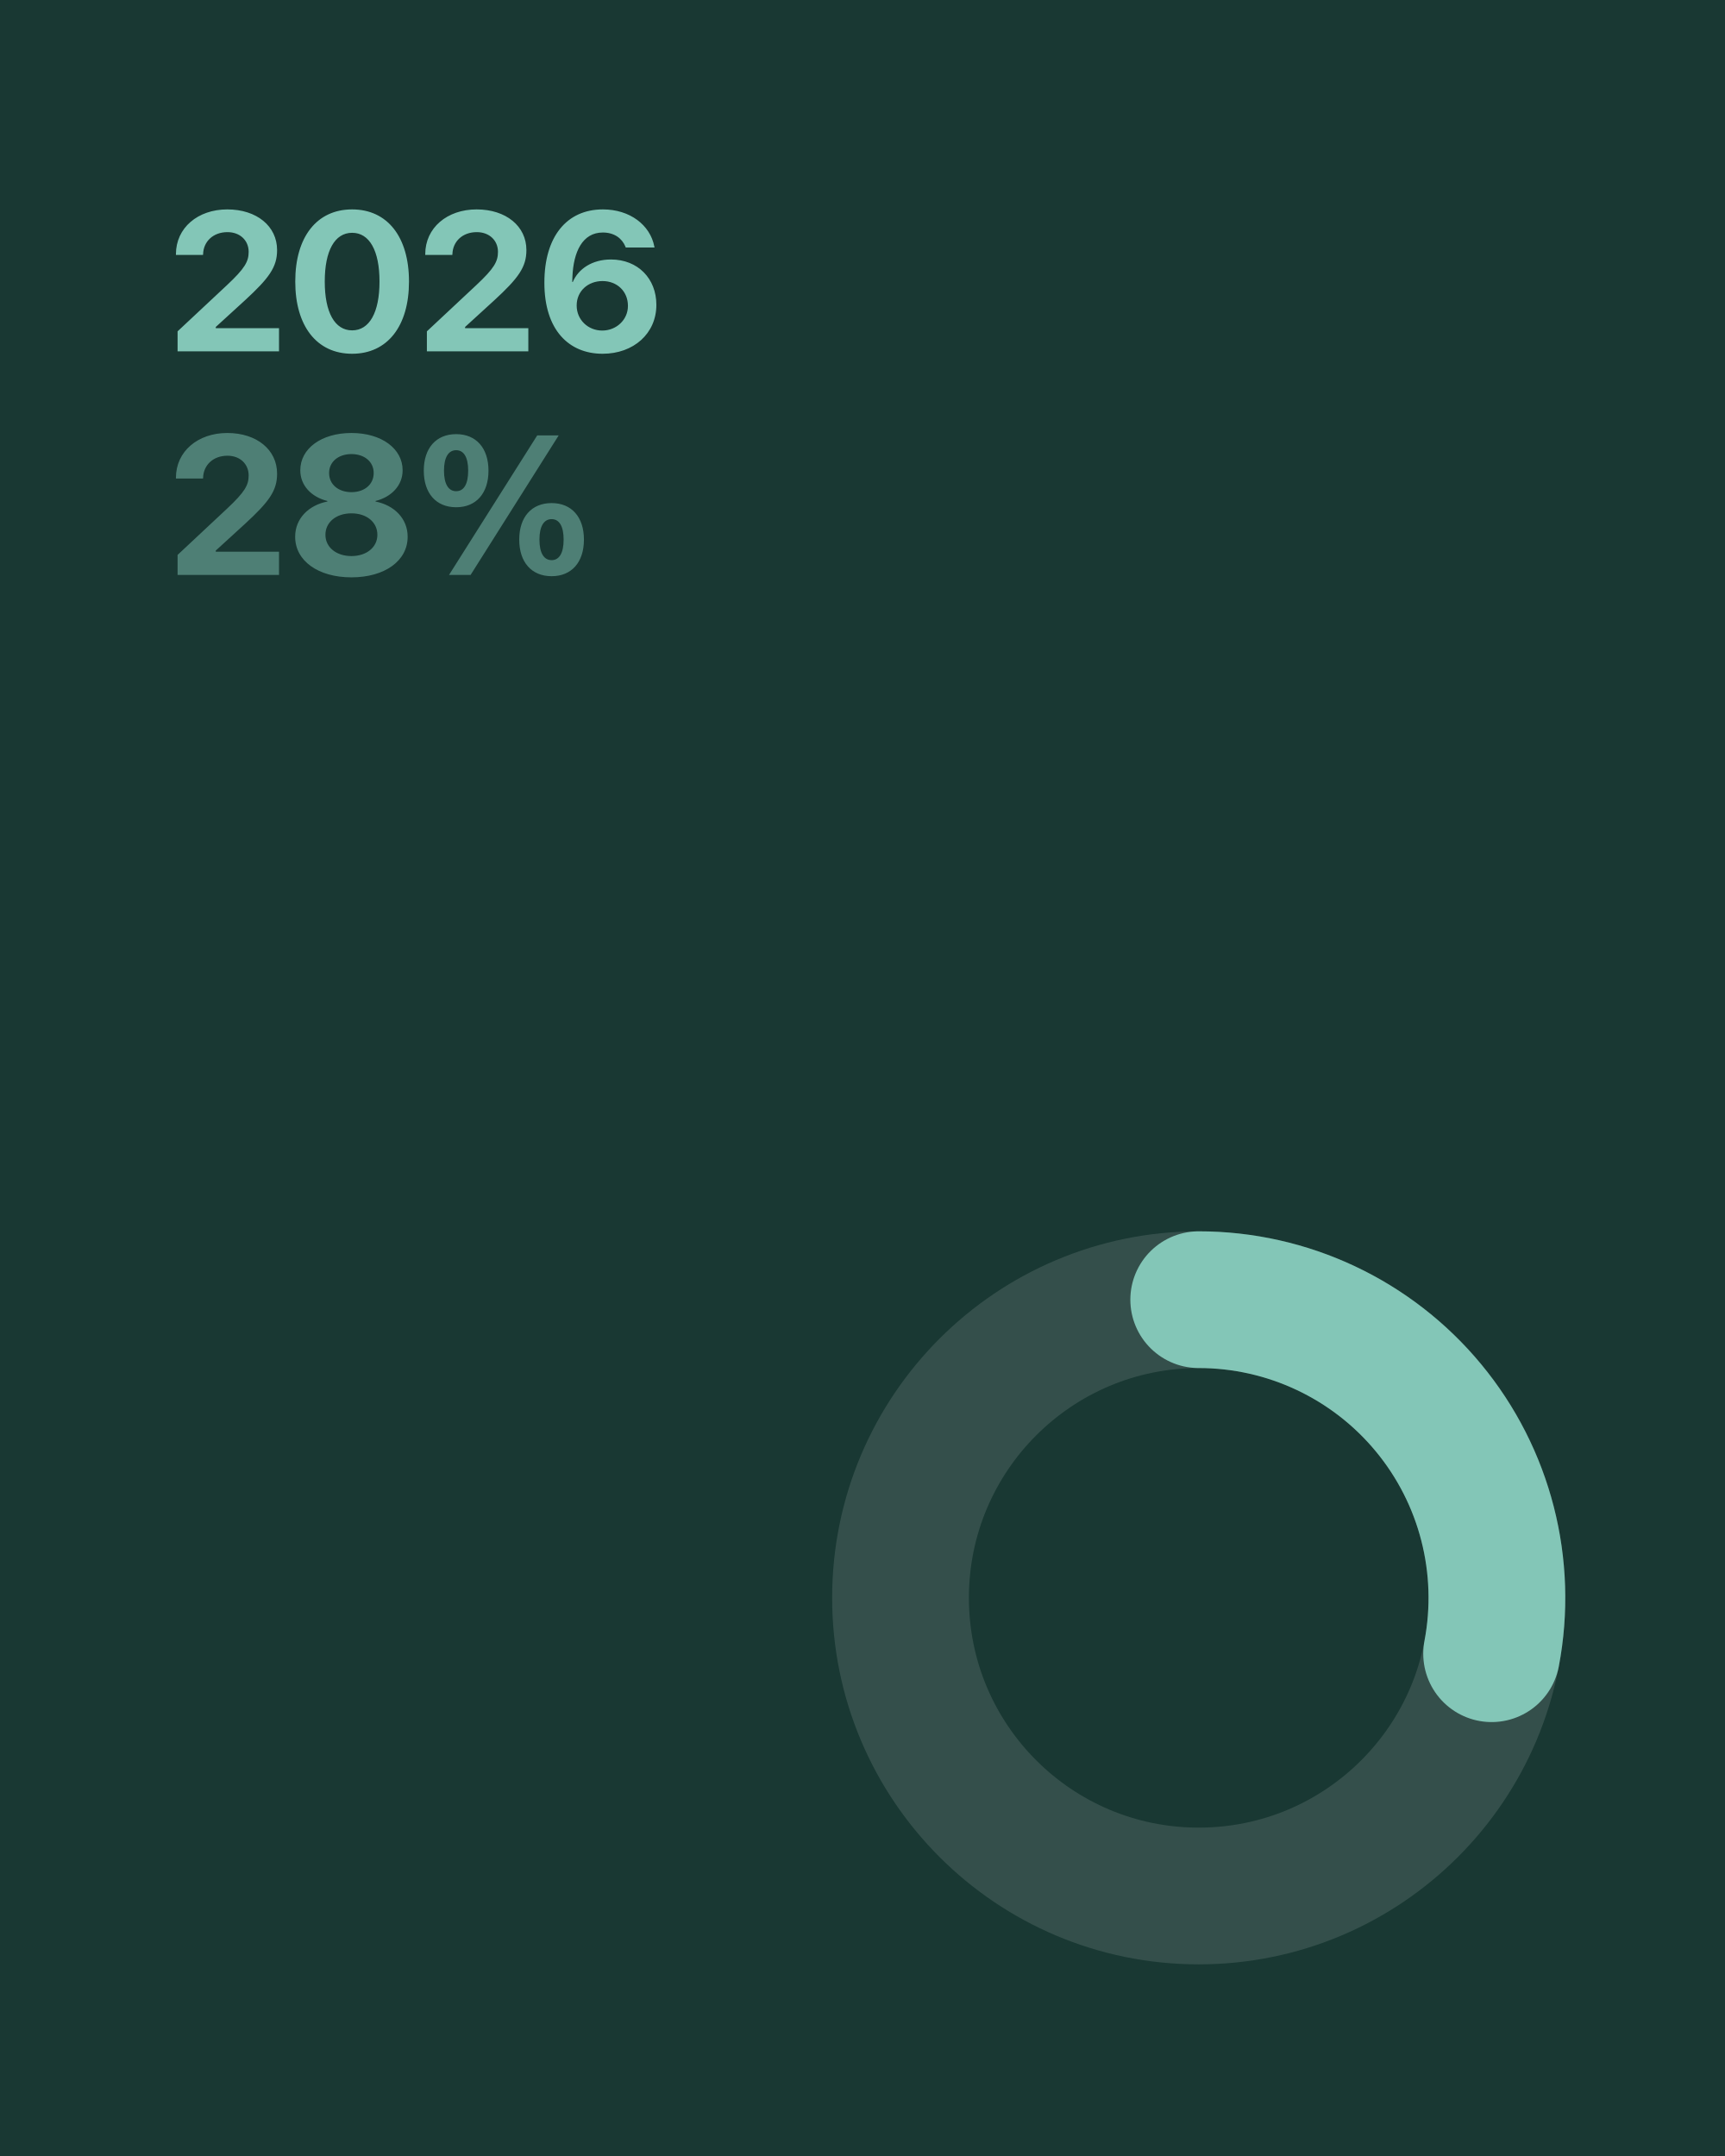
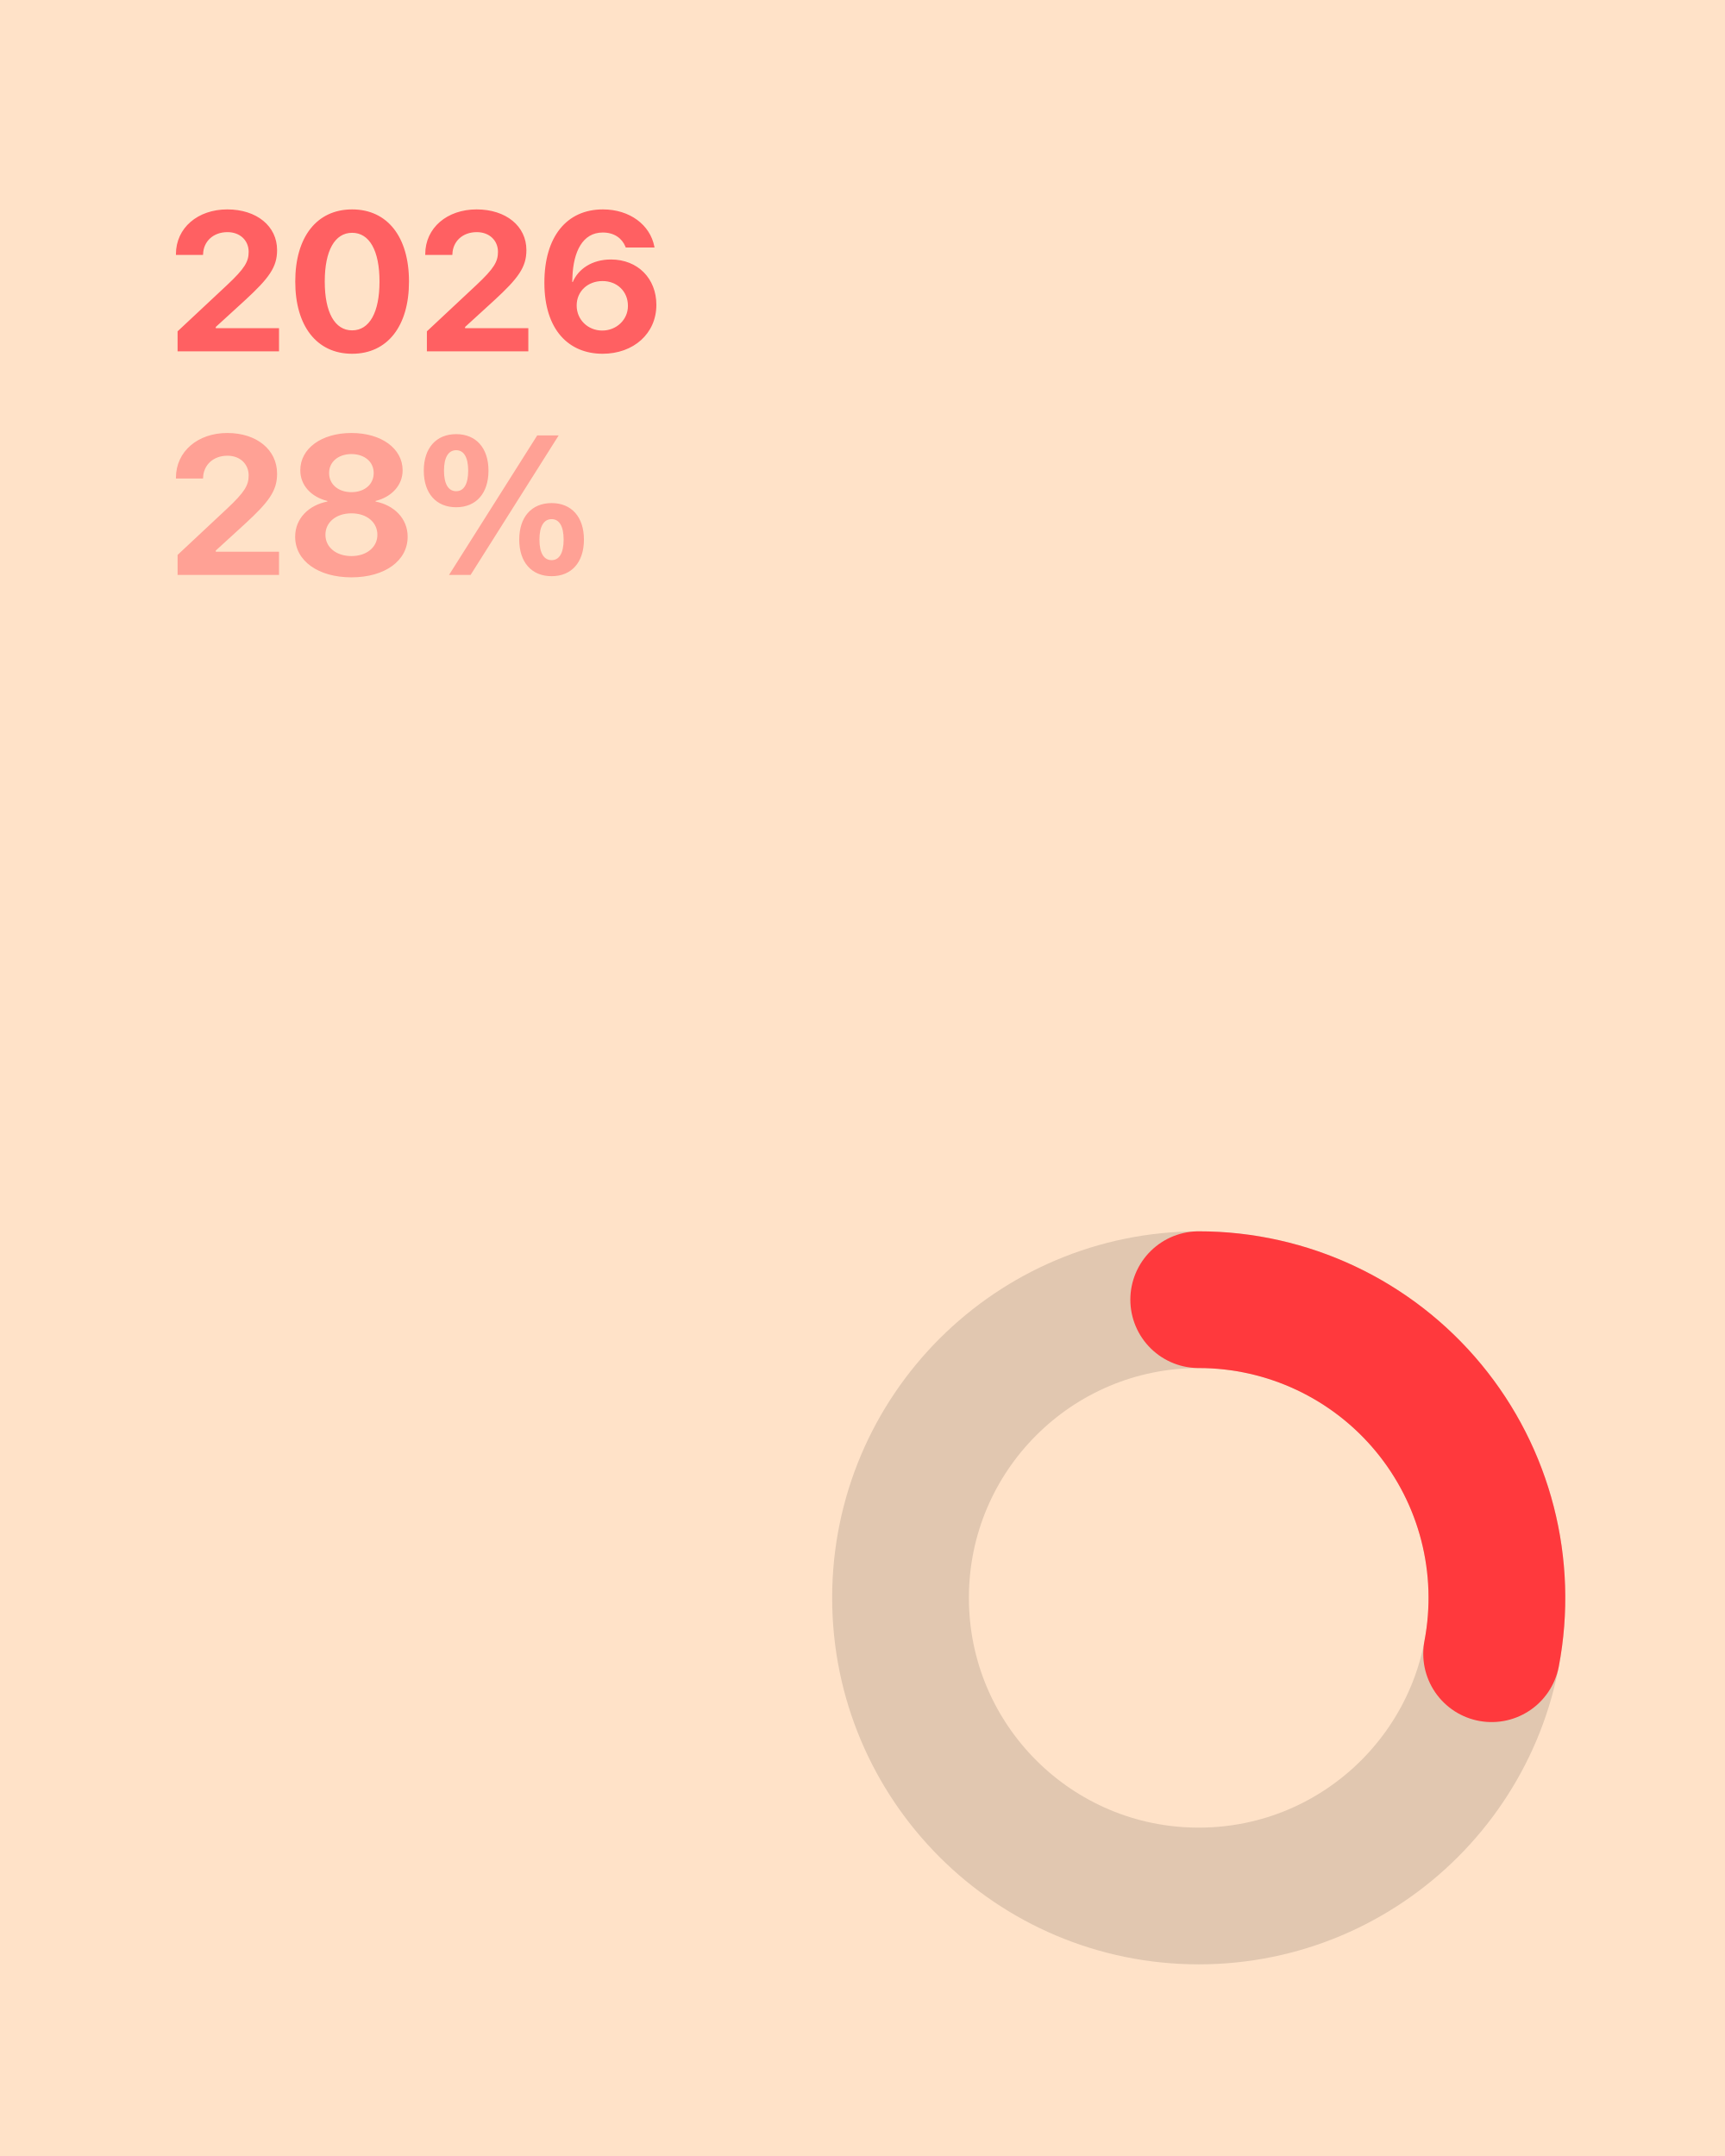
<svg xmlns="http://www.w3.org/2000/svg" viewBox="0 0 1080 1350" width="1080" height="1350">
-   <rect width="1080" height="1350" fill="#193833" />
-   <circle opacity="0.12" cx="750.5" cy="1000.5" r="186.692" fill="none" stroke="#FFFFFF" stroke-width="85.617" />
-   <path d="M750.5 813.808 A186.692 186.692 0 0 1 933.885 1035.483" fill="none" stroke="#83C6B7" stroke-width="85.617" stroke-linecap="round" stroke-linejoin="round" />
-   <path d="M111.18 220L174.69 220L174.69 205.47L135.09 205.47L135.09 204.74L153.38 188.03C168.45 174.17 173.48 167.26 173.48 156.67L173.48 156.55C173.48 141.65 160.76 131.12 142.30 131.12C123.83 131.12 110.15 142.68 110.15 159.15L110.15 159.63L127.10 159.63L127.16 159.09C127.40 151.22 133.46 145.35 142.42 145.35C150.17 145.35 155.62 150.43 155.68 157.58L155.68 157.70C155.68 163.75 153.32 168.05 142.05 178.59L111.18 207.47ZM220.46 221.51C242.62 221.51 256.06 204.14 256.06 176.35L256.06 176.22C256.06 148.43 242.62 131.12 220.46 131.12C198.30 131.12 184.86 148.43 184.86 176.22L184.86 176.35C184.86 204.14 198.30 221.51 220.46 221.51ZM220.46 206.86C209.56 206.86 203.33 195.54 203.33 176.35L203.33 176.22C203.33 157.03 209.56 145.77 220.46 145.77C231.36 145.77 237.60 157.03 237.60 176.22L237.60 176.35C237.60 195.54 231.36 206.86 220.46 206.86ZM267.27 220L330.78 220L330.78 205.47L291.18 205.47L291.18 204.74L309.47 188.03C324.54 174.17 329.57 167.26 329.57 156.67L329.57 156.55C329.57 141.65 316.85 131.12 298.39 131.12C279.92 131.12 266.24 142.68 266.24 159.15L266.24 159.63L283.19 159.63L283.25 159.09C283.49 151.22 289.55 145.35 298.51 145.35C306.26 145.35 311.71 150.43 311.77 157.58L311.77 157.70C311.77 163.75 309.41 168.05 298.14 178.59L267.27 207.47ZM377.28 221.51C396.71 221.51 410.94 208.80 410.94 190.94L410.94 190.82C410.94 174.47 399.38 162.48 382.49 162.48C370.68 162.48 362.08 168.41 358.63 176.53L358.27 176.53C358.27 175.62 358.33 174.41 358.39 173.20C359.05 157.76 364.63 145.59 377.40 145.59C384.54 145.59 389.39 149.16 391.57 154.43L391.75 154.97L409.79 154.97L409.67 154.37C407.07 140.87 394.35 131.12 377.46 131.12C354.70 131.12 340.83 148.31 340.83 176.95L340.83 177.07C340.83 206.68 356.21 221.51 377.28 221.51ZM361.05 191.36L361.05 191.24C361.05 182.34 368.08 175.98 377.22 175.98C386.30 175.98 393.14 182.40 393.14 191.48L393.14 191.60C393.14 200.20 385.94 206.98 377.04 206.98C368.08 206.98 361.05 200.14 361.05 191.36Z" fill="#83C6B7" />
-   <path d="M111.18 360L174.69 360L174.69 345.47L135.09 345.47L135.09 344.74L153.38 328.03C168.45 314.17 173.48 307.26 173.48 296.67L173.48 296.55C173.48 281.65 160.76 271.12 142.30 271.12C123.83 271.12 110.15 282.68 110.15 299.15L110.15 299.63L127.10 299.63L127.16 299.09C127.40 291.22 133.46 285.35 142.42 285.35C150.17 285.35 155.62 290.43 155.68 297.58L155.68 297.70C155.68 303.75 153.32 308.05 142.05 318.59L111.18 347.47ZM220.04 361.51C240.87 361.51 255.22 351.16 255.22 336.14L255.22 336.02C255.22 324.70 246.80 316.35 235.12 314.04L235.12 313.68C245.17 311.20 252.07 303.87 252.07 294.55L252.07 294.43C252.07 280.93 238.87 271.12 220.04 271.12C201.15 271.12 188.01 280.93 188.01 294.43L188.01 294.55C188.01 303.87 194.85 311.20 204.96 313.68L204.96 314.04C193.22 316.35 184.80 324.70 184.80 336.02L184.80 336.14C184.80 351.16 199.21 361.51 220.04 361.51ZM220.04 308.17C211.80 308.17 206.05 303.27 206.05 296.24L206.05 296.12C206.05 289.16 211.87 284.32 220.04 284.32C228.21 284.32 233.96 289.16 233.96 296.12L233.96 296.24C233.96 303.27 228.27 308.17 220.04 308.17ZM220.04 348.19C210.47 348.19 203.75 342.62 203.75 334.93L203.75 334.81C203.75 327.06 210.41 321.43 220.04 321.43C229.67 321.43 236.27 327.06 236.27 334.81L236.27 334.93C236.27 342.62 229.54 348.19 220.04 348.19ZM285.61 317.62C298.14 317.62 305.83 308.84 305.83 294.73L305.83 294.67C305.83 280.62 298.14 271.84 285.61 271.84C273.02 271.84 265.33 280.62 265.33 294.67L265.33 294.73C265.33 308.84 273.02 317.62 285.61 317.62ZM294.63 360L349.79 272.63L336.35 272.63L281.13 360ZM285.61 307.57C280.71 307.57 277.98 303.03 277.98 294.73L277.98 294.67C277.98 286.44 280.71 281.89 285.61 281.89C290.46 281.89 293.12 286.44 293.12 294.67L293.12 294.73C293.12 303.03 290.46 307.57 285.61 307.57ZM345.37 360.79C357.90 360.79 365.59 352.01 365.59 337.90L365.59 337.84C365.59 323.79 357.90 315.01 345.37 315.01C332.78 315.01 325.09 323.79 325.09 337.84L325.09 337.90C325.09 352.01 332.78 360.79 345.37 360.79ZM345.37 350.74C340.47 350.74 337.74 346.20 337.74 337.90L337.74 337.84C337.74 329.61 340.47 325.06 345.37 325.06C350.21 325.06 352.88 329.61 352.88 337.84L352.88 337.90C352.88 346.20 350.21 350.74 345.37 350.74Z" fill="#83C6B7" opacity="0.5" />
+   <rect width="1080" height="1350" fill="#FFE2C8" />
+   <circle opacity="0.12" cx="750.5" cy="1000.5" r="186.692" fill="none" stroke="#000000" stroke-width="85.617" />
+   <path d="M750.5 813.808 A186.692 186.692 0 0 1 933.885 1035.483" fill="none" stroke="#FF393D" stroke-width="85.617" stroke-linecap="round" stroke-linejoin="round" />
+   <path d="M111.18 220L174.69 220L174.69 205.47L135.09 205.47L135.09 204.74L153.38 188.03C168.45 174.17 173.48 167.26 173.48 156.67L173.48 156.55C173.48 141.65 160.76 131.12 142.30 131.12C123.83 131.12 110.15 142.68 110.15 159.15L110.15 159.63L127.10 159.63L127.16 159.09C127.40 151.22 133.46 145.35 142.42 145.35C150.17 145.35 155.62 150.43 155.68 157.58L155.68 157.70C155.68 163.75 153.32 168.05 142.05 178.59L111.18 207.47ZM220.46 221.51C242.62 221.51 256.06 204.14 256.06 176.35L256.06 176.22C256.06 148.43 242.62 131.12 220.46 131.12C198.30 131.12 184.86 148.43 184.86 176.22L184.86 176.35C184.86 204.14 198.30 221.51 220.46 221.51ZM220.46 206.86C209.56 206.86 203.33 195.54 203.33 176.35L203.33 176.22C203.33 157.03 209.56 145.77 220.46 145.77C231.36 145.77 237.60 157.03 237.60 176.22L237.60 176.35C237.60 195.54 231.36 206.86 220.46 206.86ZM267.27 220L330.78 220L330.78 205.47L291.18 205.47L291.18 204.74L309.47 188.03C324.54 174.17 329.57 167.26 329.57 156.67L329.57 156.55C329.57 141.65 316.85 131.12 298.39 131.12C279.92 131.12 266.24 142.68 266.24 159.15L266.24 159.63L283.19 159.63L283.25 159.09C283.49 151.22 289.55 145.35 298.51 145.35C306.26 145.35 311.71 150.43 311.77 157.58L311.77 157.70C311.77 163.75 309.41 168.05 298.14 178.59L267.27 207.47ZM377.28 221.51C396.71 221.51 410.94 208.80 410.94 190.94L410.94 190.82C410.94 174.47 399.38 162.48 382.49 162.48C370.68 162.48 362.08 168.41 358.63 176.53L358.27 176.53C358.27 175.62 358.33 174.41 358.39 173.20C359.05 157.76 364.63 145.59 377.40 145.59C384.54 145.59 389.39 149.16 391.57 154.43L391.75 154.97L409.79 154.97L409.67 154.37C407.07 140.87 394.35 131.12 377.46 131.12C354.70 131.12 340.83 148.31 340.83 176.95L340.83 177.07C340.83 206.68 356.21 221.51 377.28 221.51ZM361.05 191.36L361.05 191.24C361.05 182.34 368.08 175.98 377.22 175.98C386.30 175.98 393.14 182.40 393.14 191.48L393.14 191.60C393.14 200.20 385.94 206.98 377.04 206.98C368.08 206.98 361.05 200.14 361.05 191.36Z" fill="#FF6062" />
+   <path d="M111.18 360L174.69 360L174.69 345.47L135.09 345.47L135.09 344.74L153.38 328.03C168.45 314.17 173.48 307.26 173.48 296.67L173.48 296.55C173.48 281.65 160.76 271.12 142.30 271.12C123.83 271.12 110.15 282.68 110.15 299.15L110.15 299.63L127.10 299.63L127.16 299.09C127.40 291.22 133.46 285.35 142.42 285.35C150.17 285.35 155.62 290.43 155.68 297.58L155.68 297.70C155.68 303.75 153.32 308.05 142.05 318.59L111.18 347.47ZM220.04 361.51C240.87 361.51 255.22 351.16 255.22 336.14L255.22 336.02C255.22 324.70 246.80 316.35 235.12 314.04L235.12 313.68C245.17 311.20 252.07 303.87 252.07 294.55L252.07 294.43C252.07 280.93 238.87 271.12 220.04 271.12C201.15 271.12 188.01 280.93 188.01 294.43L188.01 294.55C188.01 303.87 194.85 311.20 204.96 313.68L204.96 314.04C193.22 316.35 184.80 324.70 184.80 336.02L184.80 336.14C184.80 351.16 199.21 361.51 220.04 361.51ZM220.04 308.17C211.80 308.17 206.05 303.27 206.05 296.24L206.05 296.12C206.05 289.16 211.87 284.32 220.04 284.32C228.21 284.32 233.96 289.16 233.96 296.12L233.96 296.24C233.96 303.27 228.27 308.17 220.04 308.17ZM220.04 348.19C210.47 348.19 203.75 342.62 203.75 334.93L203.75 334.81C203.75 327.06 210.41 321.43 220.04 321.43C229.67 321.43 236.27 327.06 236.27 334.81L236.27 334.93C236.27 342.62 229.54 348.19 220.04 348.19ZM285.61 317.62C298.14 317.62 305.83 308.84 305.83 294.73L305.83 294.67C305.83 280.62 298.14 271.84 285.61 271.84C273.02 271.84 265.33 280.62 265.33 294.67L265.33 294.73C265.33 308.84 273.02 317.62 285.61 317.62ZM294.63 360L349.79 272.63L336.35 272.63L281.13 360ZM285.61 307.57C280.71 307.57 277.98 303.03 277.98 294.73L277.98 294.67C277.98 286.44 280.71 281.89 285.61 281.89C290.46 281.89 293.12 286.44 293.12 294.67L293.12 294.73C293.12 303.03 290.46 307.57 285.61 307.57ZM345.37 360.79C357.90 360.79 365.59 352.01 365.59 337.90L365.59 337.84C365.59 323.79 357.90 315.01 345.37 315.01C332.78 315.01 325.09 323.79 325.09 337.84L325.09 337.90C325.09 352.01 332.78 360.79 345.37 360.79ZM345.37 350.74C340.47 350.74 337.74 346.20 337.74 337.90L337.74 337.84C337.74 329.61 340.47 325.06 345.37 325.06C350.21 325.06 352.88 329.61 352.88 337.84L352.88 337.90C352.88 346.20 350.21 350.74 345.37 350.74Z" fill="#FF6062" opacity="0.5" />
</svg>
